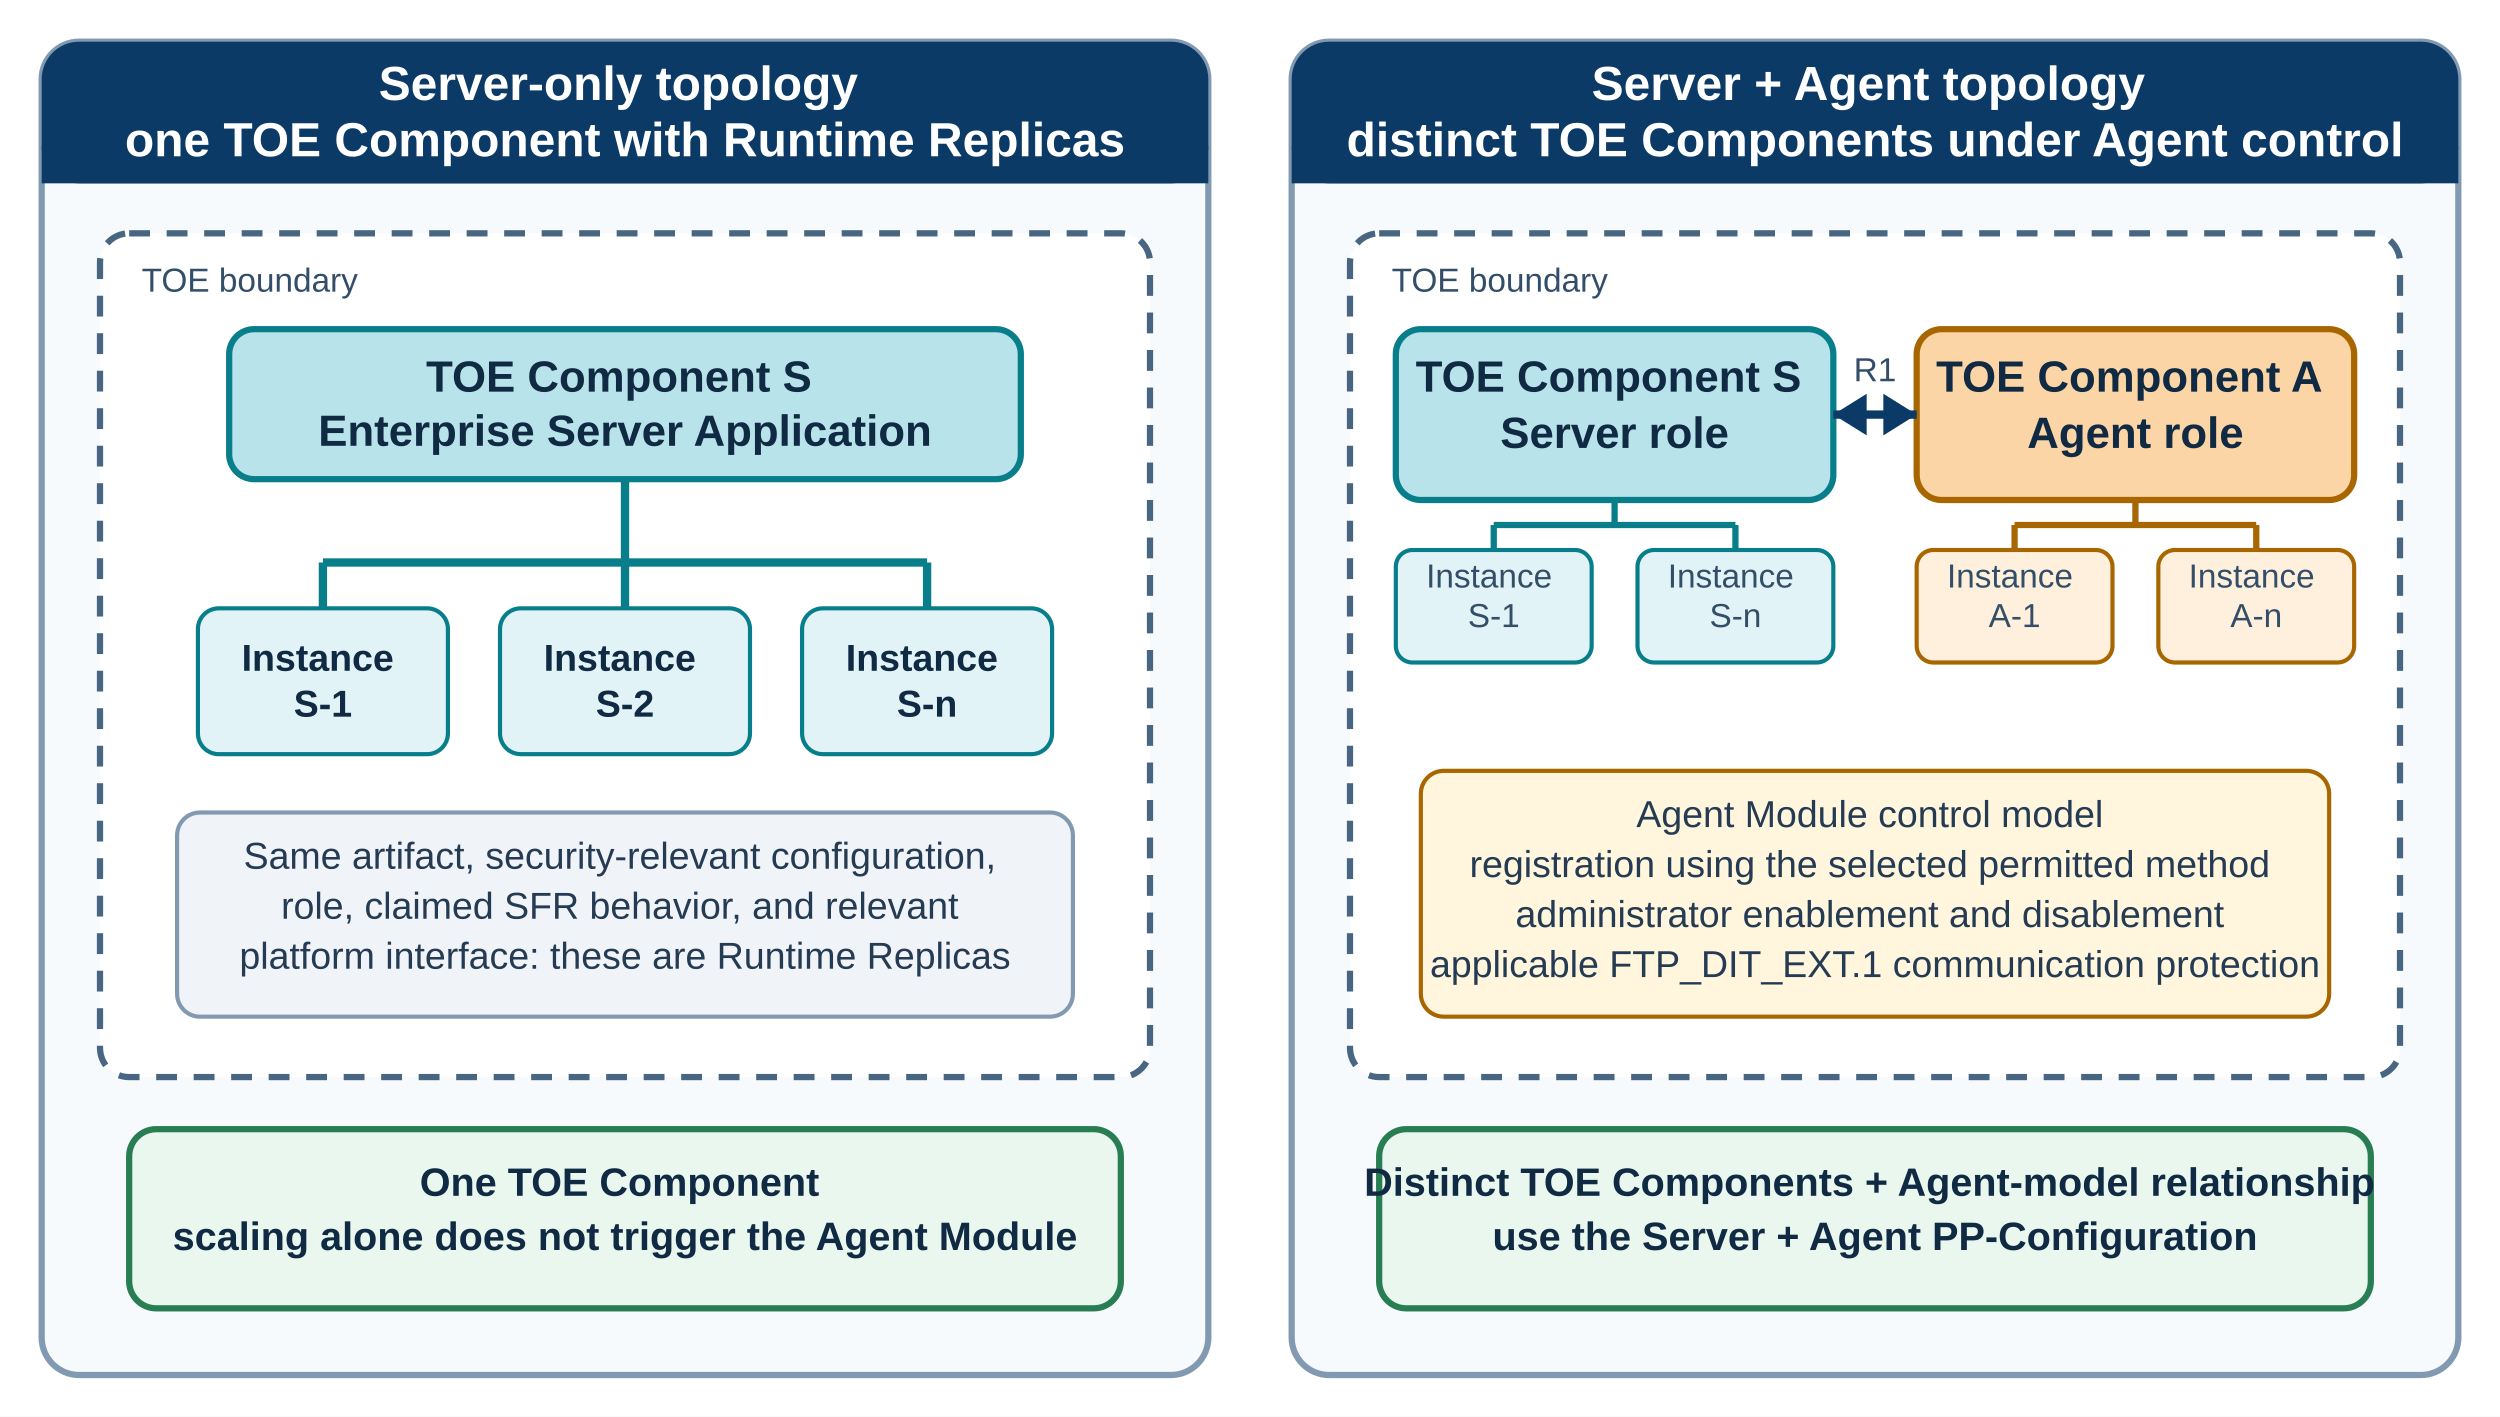
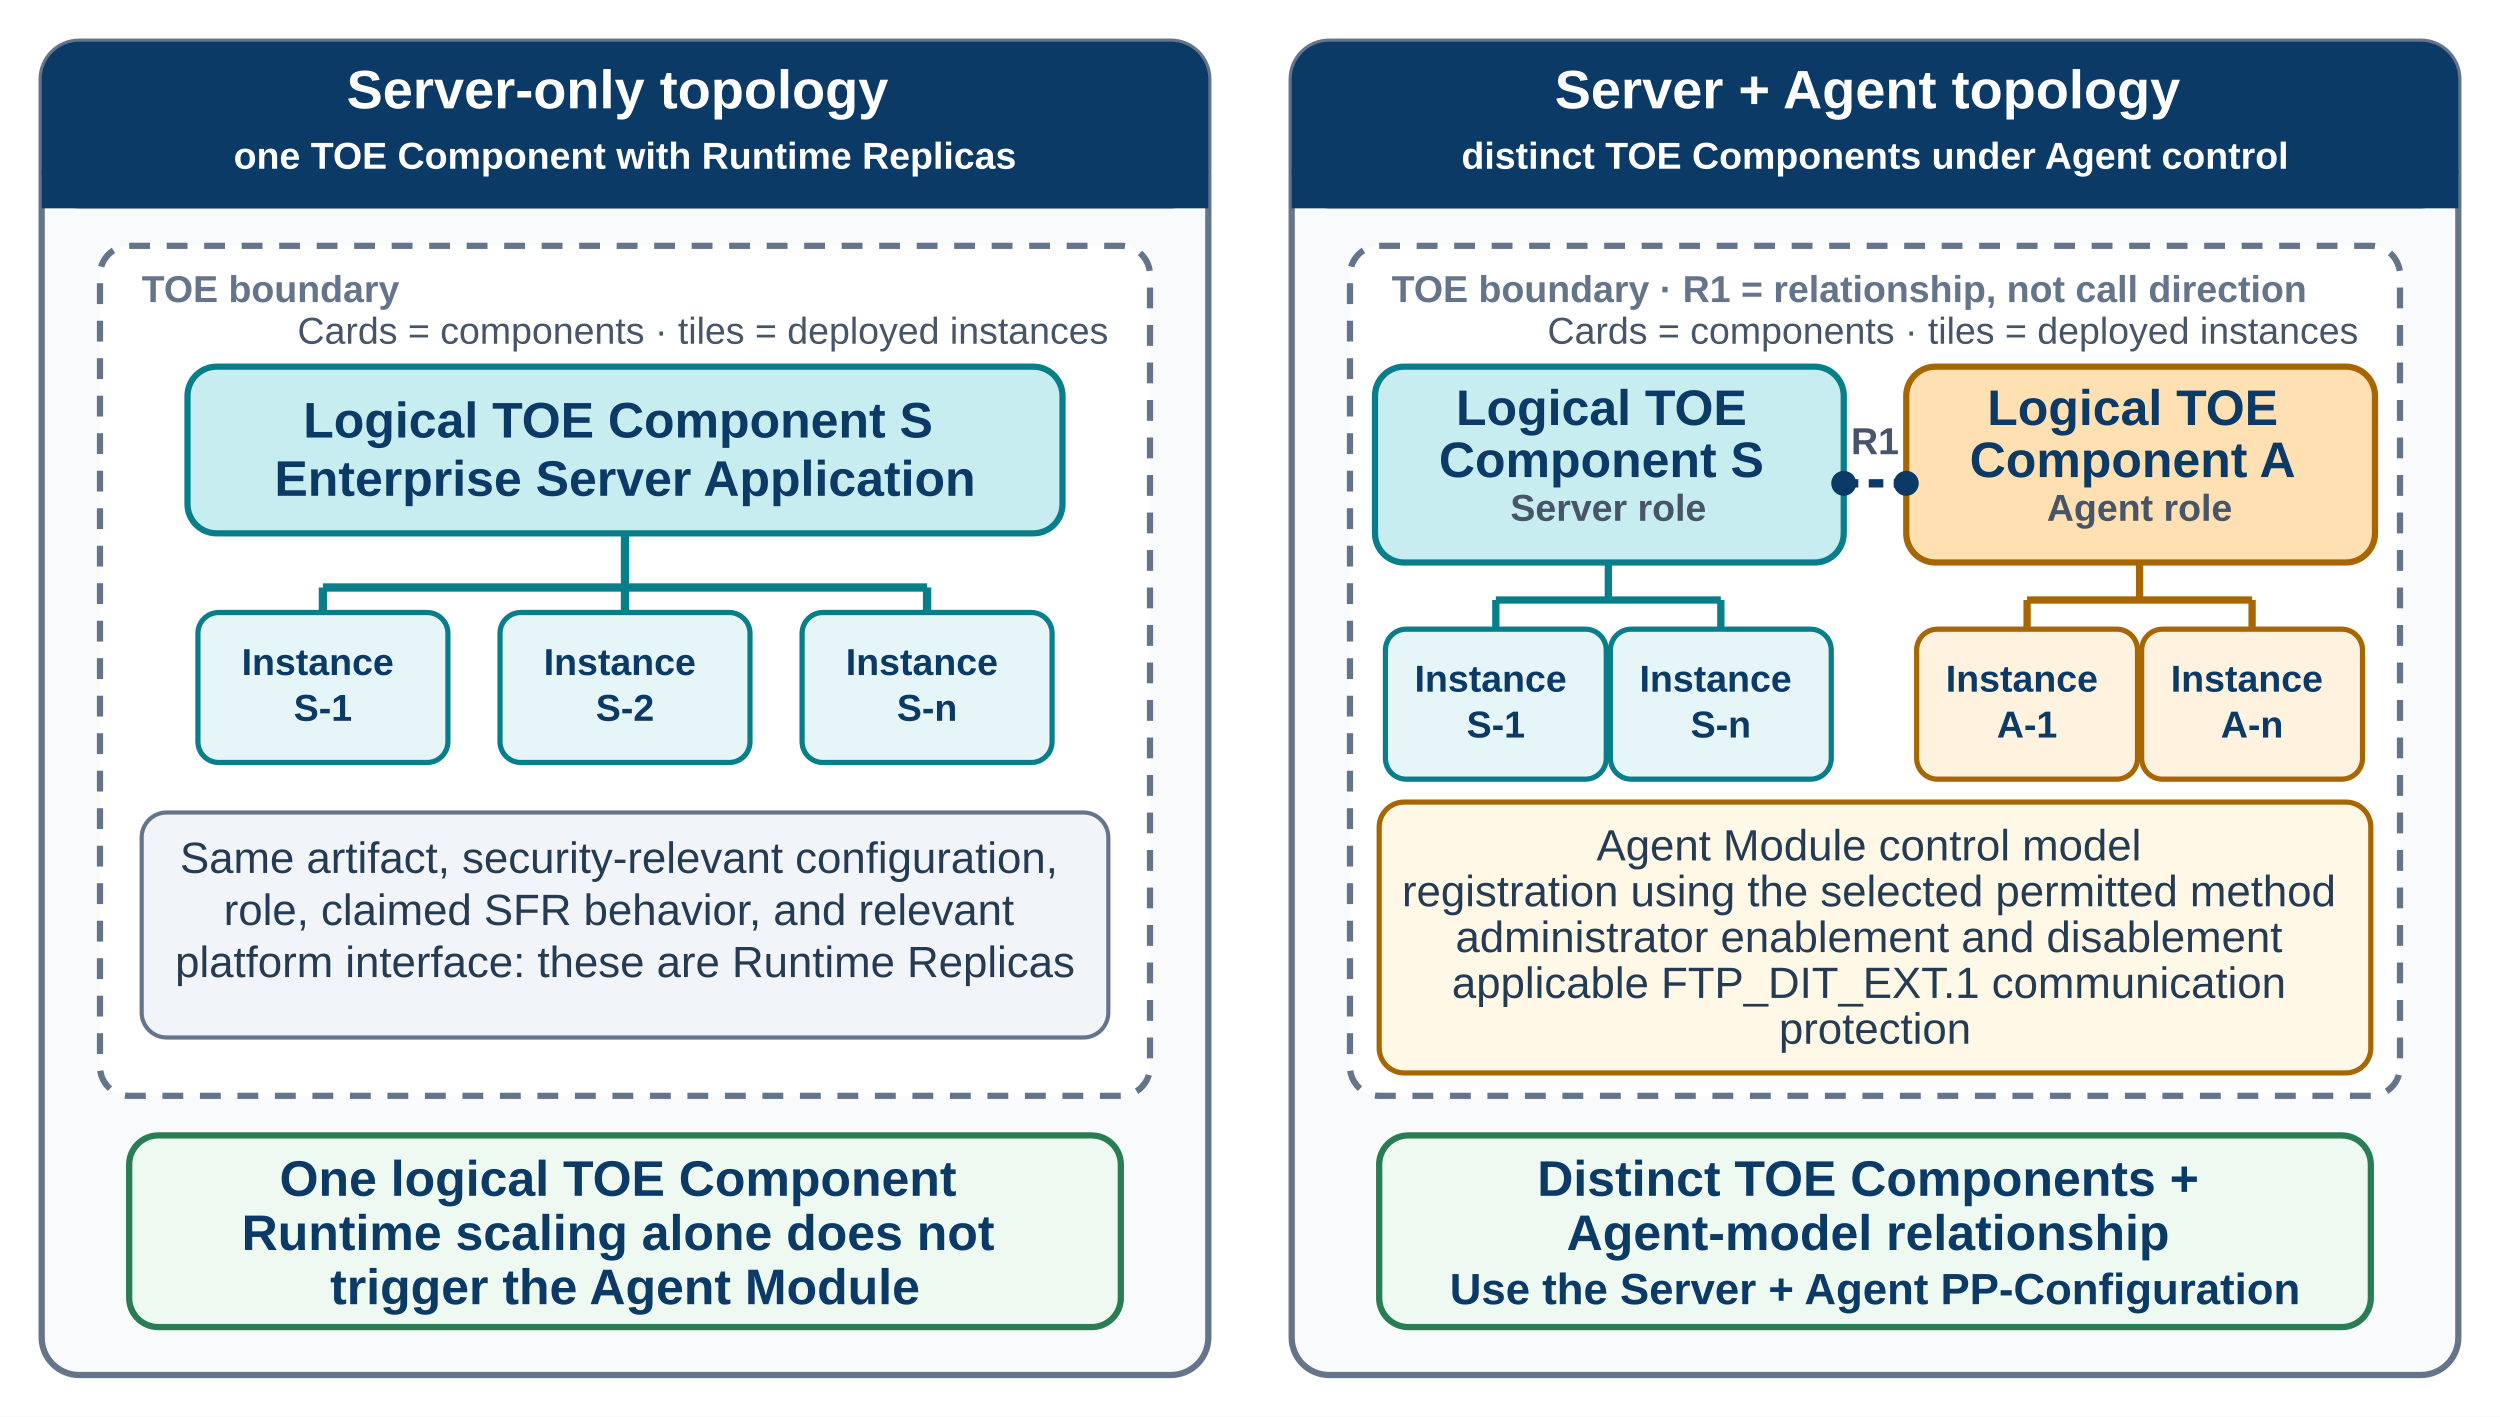
<svg xmlns="http://www.w3.org/2000/svg" width="1200" height="680" viewBox="0 0 1200 680" role="img" aria-labelledby="title desc">
-   <style>
-     .panel-title { font: 700 23px Arial, Helvetica, sans-serif; fill: #ffffff; }
-     .type-title { font: 700 21px Arial, Helvetica, sans-serif; fill: #102a43; }
-     .replica { font: 700 18px Arial, Helvetica, sans-serif; fill: #102a43; }
-     .body { font: 18px Arial, Helvetica, sans-serif; fill: #243b53; }
-     .small { font: 16px Arial, Helvetica, sans-serif; fill: #334e68; }
-     .outcome { font: 700 19px Arial, Helvetica, sans-serif; fill: #102a43; }
-     .boundary { fill: #ffffff; stroke: #486581; stroke-width: 3; stroke-dasharray: 10 8; }
-   </style>
+   <defs>
+     <marker id="relationship-dot" viewBox="0 0 8 8" refX="4" refY="4" markerWidth="5" markerHeight="5" orient="auto">
+       <circle cx="4" cy="4" r="2.4" fill="#0b3a67" />
+     </marker>
+     <style>
+       .panel-title { font: 700 26px Arial, Helvetica, sans-serif; fill: #ffffff; }
+       .panel-subtitle { font: 700 18px Arial, Helvetica, sans-serif; fill: #ffffff; }
+       .type-title { font: 700 24px Arial, Helvetica, sans-serif; fill: #0b3a67; }
+       .role { font: 700 18px Arial, Helvetica, sans-serif; fill: #475569; }
+       .tile { font: 700 18px Arial, Helvetica, sans-serif; fill: #0b3a67; }
+       .body { font: 21px Arial, Helvetica, sans-serif; fill: #243b53; }
+       .small { font: 18px Arial, Helvetica, sans-serif; fill: #475569; }
+       .outcome { font: 700 24px Arial, Helvetica, sans-serif; fill: #0b3a67; }
+       .outcome-detail { font: 700 21px Arial, Helvetica, sans-serif; fill: #0b3a67; }
+       .boundary-label { font: 700 18px Arial, Helvetica, sans-serif; fill: #64748b; }
+       .boundary { fill: #ffffff; stroke: #64748b; stroke-width: 3; stroke-dasharray: 10 8; }
+       .instance-server { fill: #e6f6f8; stroke: #087e8b; stroke-width: 2.5; }
+       .instance-agent { fill: #fff2df; stroke: #a86600; stroke-width: 2.5; }
+     </style>
+   </defs>
  <rect width="1200" height="680" fill="#ffffff" />
-   <rect x="20" y="20" width="560" height="640" rx="18" fill="#f7fafc" stroke="#829ab1" stroke-width="3" />
-   <rect x="20" y="20" width="560" height="68" rx="18" fill="#0b3a67" />
-   <rect x="20" y="70" width="560" height="18" fill="#0b3a67" />
-   <text x="300" y="48" class="panel-title" text-anchor="middle">
+   <rect x="20" y="20" width="560" height="640" rx="18" fill="#f8fafc" stroke="#64748b" stroke-width="3" />
+   <rect x="20" y="20" width="560" height="80" rx="18" fill="#0b3a67" />
+   <rect x="20" y="82" width="560" height="18" fill="#0b3a67" />
+   <text x="300" y="52" class="panel-title" text-anchor="middle">
    <tspan x="300" dy="0">Server-only topology</tspan>
-     <tspan x="300" dy="27">one TOE Component with Runtime Replicas</tspan>
+     <tspan x="300" dy="29" class="panel-subtitle">one TOE Component with Runtime Replicas</tspan>
  </text>
-   <rect x="48" y="112" width="504" height="405" rx="14" class="boundary" />
-   <text x="68" y="140" class="small">TOE boundary</text>
-   <rect x="110" y="158" width="380" height="72" rx="12" fill="#b9e3ea" stroke="#087e8b" stroke-width="3" />
-   <text x="300" y="188" class="type-title" text-anchor="middle">
-     <tspan x="300" dy="0">TOE Component S</tspan>
-     <tspan x="300" dy="26">Enterprise Server Application</tspan>
+   <rect x="48" y="118" width="504" height="408" rx="14" class="boundary" />
+   <text x="68" y="145" class="boundary-label">TOE boundary</text>
+   <text x="532" y="165" class="small" text-anchor="end">Cards = components · tiles = deployed instances</text>
+   <rect x="90" y="176" width="420" height="80" rx="14" fill="#c8edf1" stroke="#087e8b" stroke-width="3" />
+   <text x="300" y="210" class="type-title" text-anchor="middle">
+     <tspan x="300" dy="0">Logical TOE Component S</tspan>
+     <tspan x="300" dy="28">Enterprise Server Application</tspan>
  </text>
-   <path d="M300 230 L300 270 M155 270 L445 270 M155 270 L155 292 M300 270 L300 292 M445 270 L445 292" fill="none" stroke="#087e8b" stroke-width="4" />
-   <rect x="95" y="292" width="120" height="70" rx="10" fill="#e1f3f6" stroke="#087e8b" stroke-width="2" />
-   <rect x="240" y="292" width="120" height="70" rx="10" fill="#e1f3f6" stroke="#087e8b" stroke-width="2" />
-   <rect x="385" y="292" width="120" height="70" rx="10" fill="#e1f3f6" stroke="#087e8b" stroke-width="2" />
-   <text x="155" y="322" class="replica" text-anchor="middle">
+   <path d="M300 256 L300 282 M155 282 L445 282 M155 282 L155 294 M300 282 L300 294 M445 282 L445 294" fill="none" stroke="#087e8b" stroke-width="4" />
+   <rect x="95" y="294" width="120" height="72" rx="10" class="instance-server" />
+   <rect x="240" y="294" width="120" height="72" rx="10" class="instance-server" />
+   <rect x="385" y="294" width="120" height="72" rx="10" class="instance-server" />
+   <text x="155" y="324" class="tile" text-anchor="middle">
    <tspan x="155">Instance</tspan>
    <tspan x="155" dy="22">S-1</tspan>
  </text>
-   <text x="300" y="322" class="replica" text-anchor="middle">
+   <text x="300" y="324" class="tile" text-anchor="middle">
    <tspan x="300">Instance</tspan>
    <tspan x="300" dy="22">S-2</tspan>
  </text>
-   <text x="445" y="322" class="replica" text-anchor="middle">
+   <text x="445" y="324" class="tile" text-anchor="middle">
    <tspan x="445">Instance</tspan>
    <tspan x="445" dy="22">S-n</tspan>
  </text>
-   <rect x="85" y="390" width="430" height="98" rx="11" fill="#f0f4f8" stroke="#829ab1" stroke-width="2" />
-   <text x="300" y="417" class="body" text-anchor="middle">
+   <rect x="68" y="390" width="464" height="108" rx="12" fill="#f1f5f9" stroke="#64748b" stroke-width="2" />
+   <text x="300" y="419" class="body" text-anchor="middle">
    <tspan x="300" dy="0">Same artifact, security-relevant configuration,</tspan>
-     <tspan x="300" dy="24">role, claimed SFR behavior, and relevant</tspan>
-     <tspan x="300" dy="24">platform interface: these are Runtime Replicas</tspan>
+     <tspan x="300" dy="25">role, claimed SFR behavior, and relevant</tspan>
+     <tspan x="300" dy="25">platform interface: these are Runtime Replicas</tspan>
  </text>
-   <rect x="62" y="542" width="476" height="86" rx="13" fill="#e9f7ef" stroke="#287d52" stroke-width="3" />
+   <rect x="62" y="545" width="476" height="92" rx="14" fill="#edf9f1" stroke="#287d52" stroke-width="3" />
  <text x="300" y="574" class="outcome" text-anchor="middle">
-     <tspan x="300" dy="0">One TOE Component</tspan>
-     <tspan x="300" dy="26">scaling alone does not trigger the Agent Module</tspan>
+     <tspan x="300" dy="0">One logical TOE Component</tspan>
+     <tspan x="300" dy="26">Runtime scaling alone does not</tspan>
+     <tspan x="300" dy="26">trigger the Agent Module</tspan>
  </text>
-   <rect x="620" y="20" width="560" height="640" rx="18" fill="#f7fafc" stroke="#829ab1" stroke-width="3" />
-   <rect x="620" y="20" width="560" height="68" rx="18" fill="#0b3a67" />
-   <rect x="620" y="70" width="560" height="18" fill="#0b3a67" />
-   <text x="900" y="48" class="panel-title" text-anchor="middle">
+   <rect x="620" y="20" width="560" height="640" rx="18" fill="#f8fafc" stroke="#64748b" stroke-width="3" />
+   <rect x="620" y="20" width="560" height="80" rx="18" fill="#0b3a67" />
+   <rect x="620" y="82" width="560" height="18" fill="#0b3a67" />
+   <text x="900" y="52" class="panel-title" text-anchor="middle">
    <tspan x="900" dy="0">Server + Agent topology</tspan>
-     <tspan x="900" dy="27">distinct TOE Components under Agent control</tspan>
+     <tspan x="900" dy="29" class="panel-subtitle">distinct TOE Components under Agent control</tspan>
  </text>
-   <rect x="648" y="112" width="504" height="405" rx="14" class="boundary" />
-   <text x="668" y="140" class="small">TOE boundary</text>
-   <rect x="670" y="158" width="210" height="82" rx="12" fill="#b9e3ea" stroke="#087e8b" stroke-width="3" />
-   <rect x="920" y="158" width="210" height="82" rx="12" fill="#fbd5a6" stroke="#a86600" stroke-width="3" />
-   <text x="775" y="188" class="type-title" text-anchor="middle">
-     <tspan x="775">TOE Component S</tspan>
-     <tspan x="775" dy="27">Server role</tspan>
+   <rect x="648" y="118" width="504" height="408" rx="14" class="boundary" />
+   <text x="668" y="145" class="boundary-label">TOE boundary · R1 = relationship, not call direction</text>
+   <text x="1132" y="165" class="small" text-anchor="end">Cards = components · tiles = deployed instances</text>
+   <rect x="660" y="176" width="225" height="94" rx="14" fill="#c8edf1" stroke="#087e8b" stroke-width="3" />
+   <rect x="915" y="176" width="225" height="94" rx="14" fill="#ffe0b2" stroke="#a86600" stroke-width="3" />
+   <text x="772" y="204" class="type-title" text-anchor="middle">
+     <tspan x="772" dy="0">Logical TOE</tspan>
+     <tspan x="772" dy="25">Component S</tspan>
+     <tspan x="772" dy="21" class="role">Server role</tspan>
  </text>
-   <text x="1025" y="188" class="type-title" text-anchor="middle">
-     <tspan x="1025">TOE Component A</tspan>
-     <tspan x="1025" dy="27">Agent role</tspan>
+   <text x="1027" y="204" class="type-title" text-anchor="middle">
+     <tspan x="1027" dy="0">Logical TOE</tspan>
+     <tspan x="1027" dy="25">Component A</tspan>
+     <tspan x="1027" dy="21" class="role">Agent role</tspan>
  </text>
-   <line x1="880" y1="199" x2="920" y2="199" stroke="#0b3a67" stroke-width="4" />
-   <polygon points="920,199 904,189 904,209" fill="#0b3a67" />
-   <polygon points="880,199 896,189 896,209" fill="#0b3a67" />
-   <text x="900" y="183" class="small" text-anchor="middle">R1</text>
-   <path d="M775 240 L775 252 M717 252 L833 252 M717 252 L717 264 M833 252 L833 264" fill="none" stroke="#087e8b" stroke-width="3" />
-   <path d="M1025 240 L1025 252 M967 252 L1083 252 M967 252 L967 264 M1083 252 L1083 264" fill="none" stroke="#a86600" stroke-width="3" />
-   <rect x="670" y="264" width="94" height="54" rx="8" fill="#e1f3f6" stroke="#087e8b" stroke-width="2" />
-   <rect x="786" y="264" width="94" height="54" rx="8" fill="#e1f3f6" stroke="#087e8b" stroke-width="2" />
-   <text x="717" y="282" class="small" text-anchor="middle">
-     <tspan x="717">Instance</tspan>
-     <tspan x="717" dy="19">S-1</tspan>
+   <line x1="885" y1="232" x2="915" y2="232" stroke="#0b3a67" stroke-width="4" stroke-dasharray="7 5" marker-start="url(#relationship-dot)" marker-end="url(#relationship-dot)" />
+   <text x="900" y="218" class="role" text-anchor="middle">R1</text>
+   <path d="M772 270 L772 288 M718 288 L826 288 M718 288 L718 302 M826 288 L826 302" fill="none" stroke="#087e8b" stroke-width="3.5" />
+   <path d="M1027 270 L1027 288 M973 288 L1081 288 M973 288 L973 302 M1081 288 L1081 302" fill="none" stroke="#a86600" stroke-width="3.5" />
+   <rect x="665" y="302" width="106" height="72" rx="10" class="instance-server" />
+   <rect x="773" y="302" width="106" height="72" rx="10" class="instance-server" />
+   <text x="718" y="332" class="tile" text-anchor="middle">
+     <tspan x="718">Instance</tspan>
+     <tspan x="718" dy="22">S-1</tspan>
  </text>
-   <text x="833" y="282" class="small" text-anchor="middle">
-     <tspan x="833">Instance</tspan>
-     <tspan x="833" dy="19">S-n</tspan>
+   <text x="826" y="332" class="tile" text-anchor="middle">
+     <tspan x="826">Instance</tspan>
+     <tspan x="826" dy="22">S-n</tspan>
  </text>
-   <rect x="920" y="264" width="94" height="54" rx="8" fill="#fff0dd" stroke="#a86600" stroke-width="2" />
-   <rect x="1036" y="264" width="94" height="54" rx="8" fill="#fff0dd" stroke="#a86600" stroke-width="2" />
-   <text x="967" y="282" class="small" text-anchor="middle">
-     <tspan x="967">Instance</tspan>
-     <tspan x="967" dy="19">A-1</tspan>
+   <rect x="920" y="302" width="106" height="72" rx="10" class="instance-agent" />
+   <rect x="1028" y="302" width="106" height="72" rx="10" class="instance-agent" />
+   <text x="973" y="332" class="tile" text-anchor="middle">
+     <tspan x="973">Instance</tspan>
+     <tspan x="973" dy="22">A-1</tspan>
  </text>
-   <text x="1083" y="282" class="small" text-anchor="middle">
-     <tspan x="1083">Instance</tspan>
-     <tspan x="1083" dy="19">A-n</tspan>
+   <text x="1081" y="332" class="tile" text-anchor="middle">
+     <tspan x="1081">Instance</tspan>
+     <tspan x="1081" dy="22">A-n</tspan>
  </text>
-   <rect x="682" y="370" width="436" height="118" rx="11" fill="#fff6dd" stroke="#a86600" stroke-width="2" />
-   <text x="900" y="397" class="body" text-anchor="middle">
+   <rect x="662" y="385" width="476" height="130" rx="12" fill="#fff8e6" stroke="#a86600" stroke-width="2.5" />
+   <text x="900" y="413" class="body" text-anchor="middle">
    <tspan x="900" dy="0">Agent Module control model</tspan>
-     <tspan x="900" dy="24">registration using the selected permitted method</tspan>
-     <tspan x="900" dy="24">administrator enablement and disablement</tspan>
-     <tspan x="900" dy="24">applicable FTP_DIT_EXT.1 communication protection</tspan>
+     <tspan x="900" dy="22">registration using the selected permitted method</tspan>
+     <tspan x="900" dy="22">administrator enablement and disablement</tspan>
+     <tspan x="900" dy="22">applicable FTP_DIT_EXT.1 communication</tspan>
+     <tspan x="900" dy="22">protection</tspan>
  </text>
-   <rect x="662" y="542" width="476" height="86" rx="13" fill="#e9f7ef" stroke="#287d52" stroke-width="3" />
+   <rect x="662" y="545" width="476" height="92" rx="14" fill="#edf9f1" stroke="#287d52" stroke-width="3" />
  <text x="900" y="574" class="outcome" text-anchor="middle">
-     <tspan x="900" dy="0">Distinct TOE Components + Agent-model relationship</tspan>
-     <tspan x="900" dy="26">use the Server + Agent PP-Configuration</tspan>
+     <tspan x="900" dy="0">Distinct TOE Components +</tspan>
+     <tspan x="900" dy="26">Agent-model relationship</tspan>
+     <tspan x="900" dy="26" class="outcome-detail">Use the Server + Agent PP-Configuration</tspan>
  </text>
</svg>
